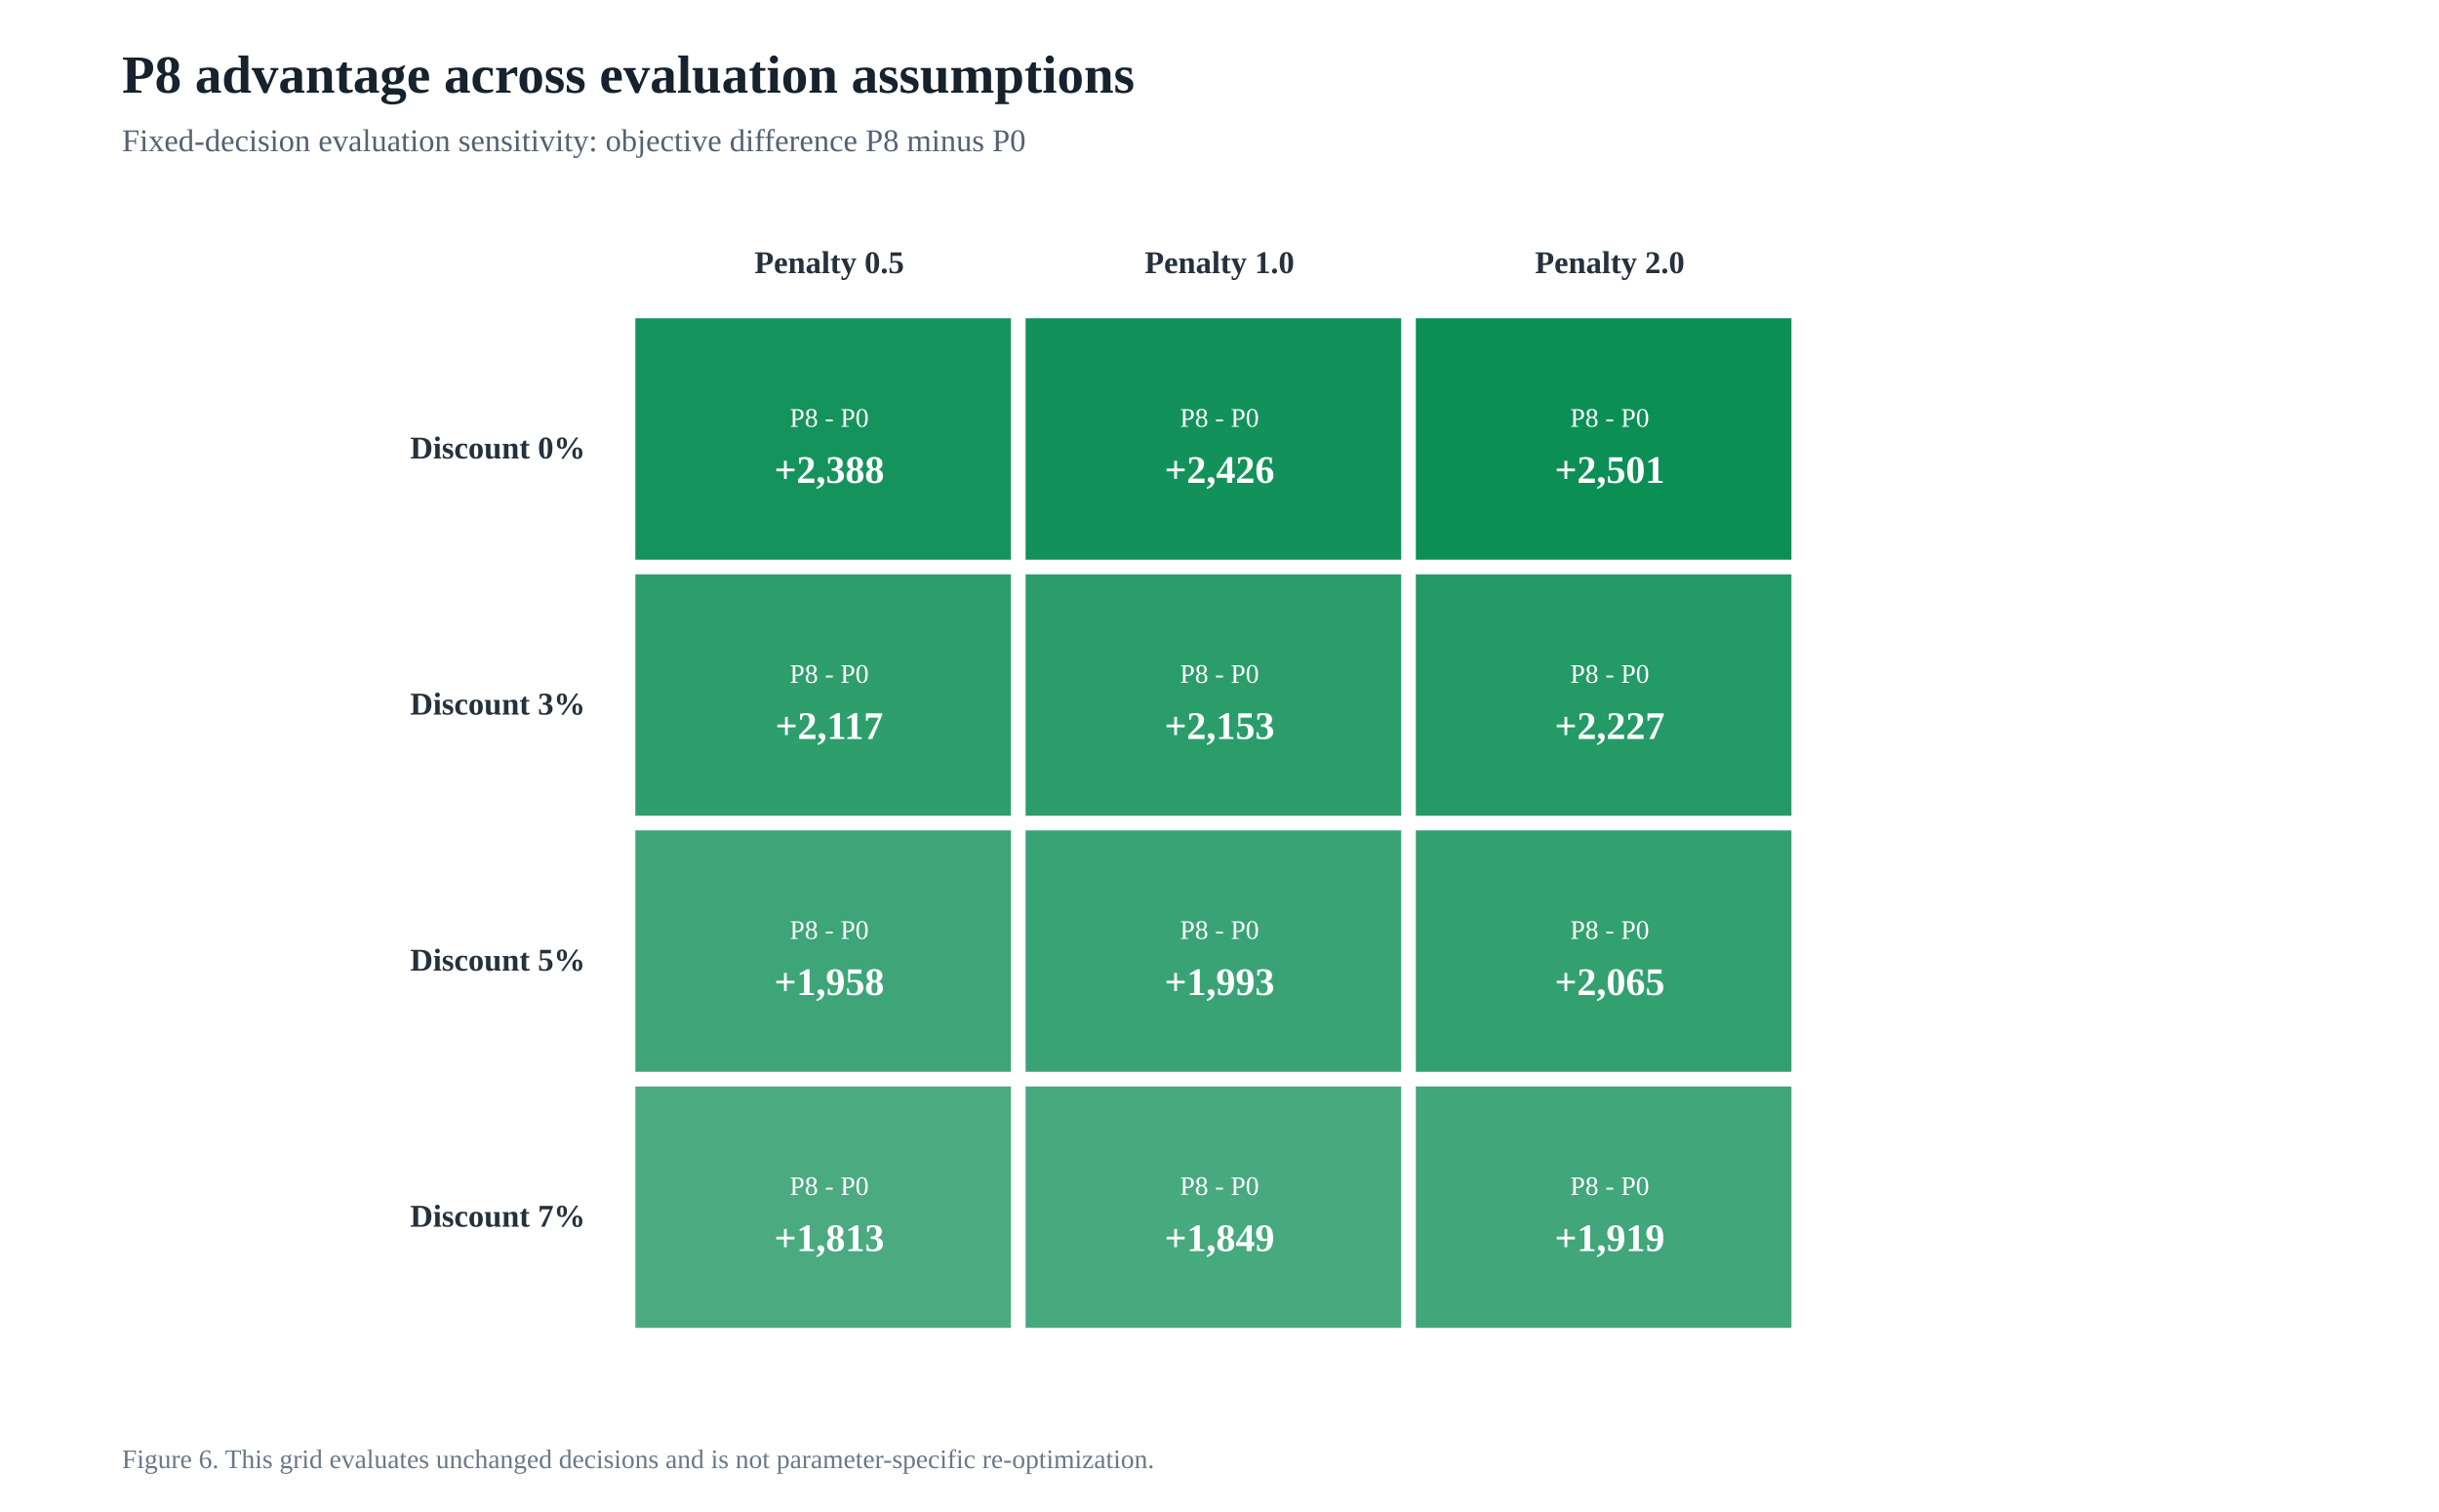
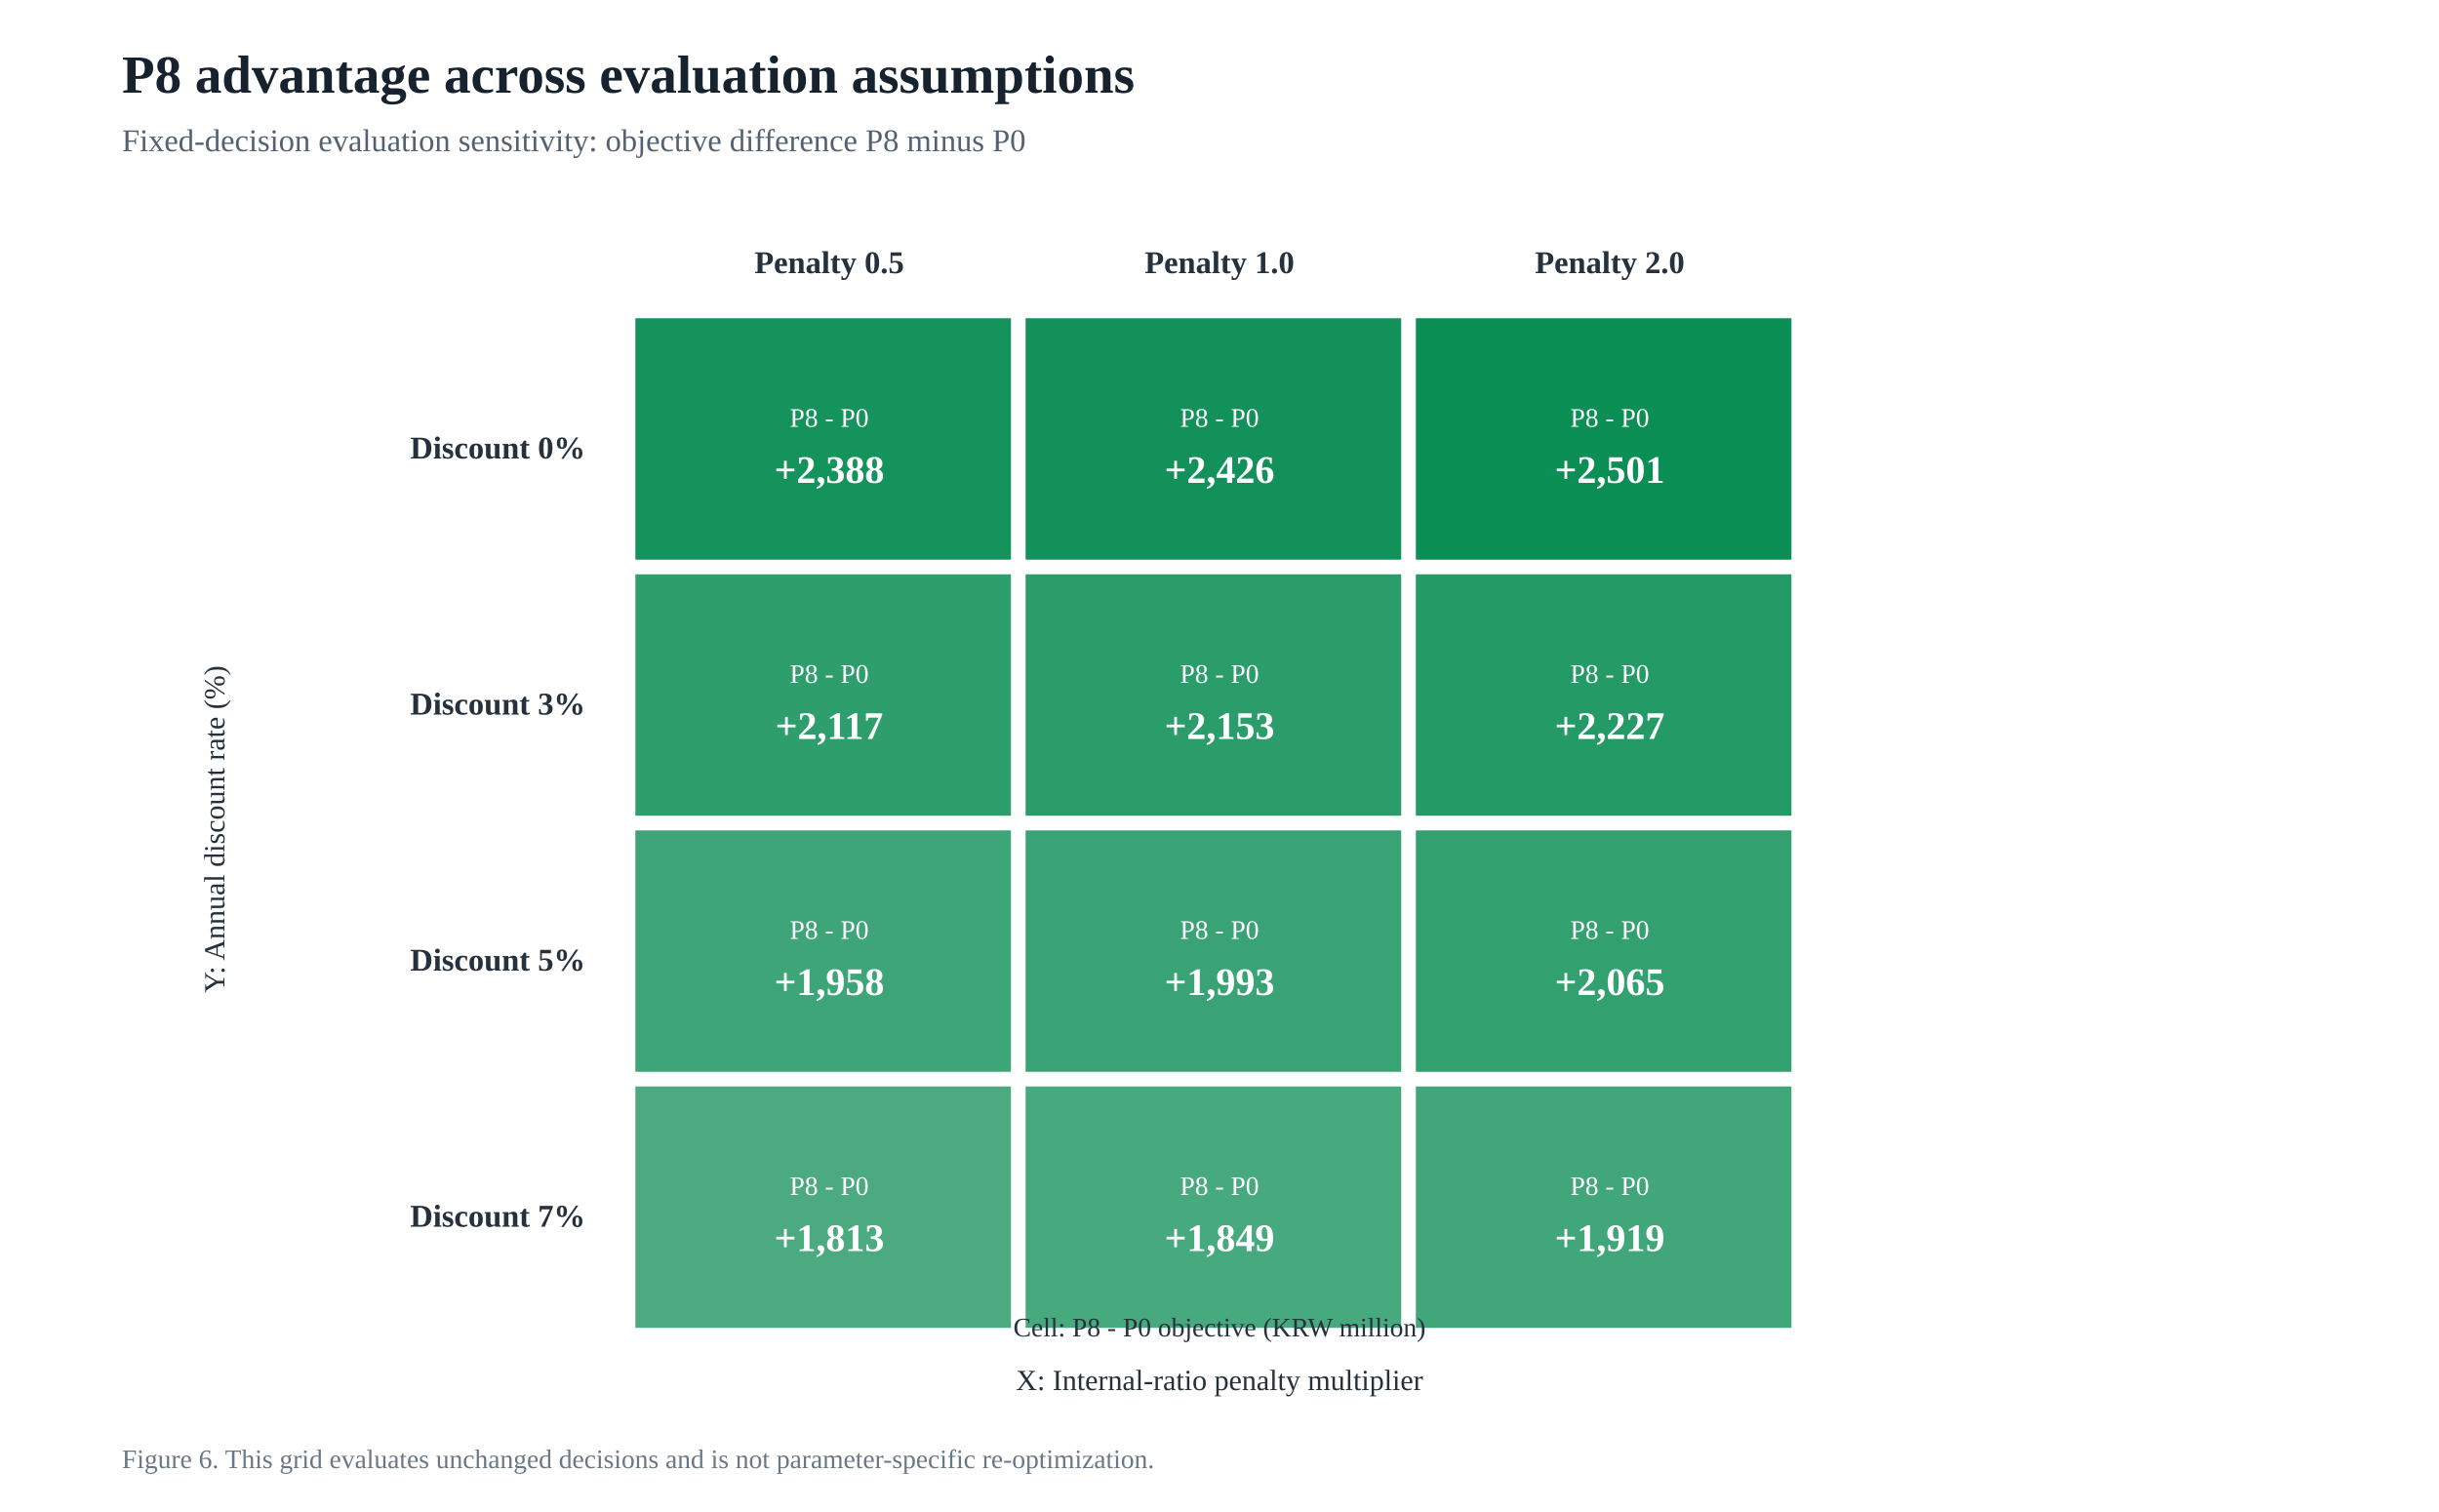
<svg xmlns="http://www.w3.org/2000/svg" width="1000" height="620" viewBox="0 0 1000 620">
  <rect width="100%" height="100%" fill="white" />
  <text x="50.0" y="38.0" font-size="22" text-anchor="start" fill="#16222e" font-weight="bold">P8 advantage across evaluation assumptions</text>
  <text x="50.0" y="62.0" font-size="13" text-anchor="start" fill="#536273" font-weight="normal">Fixed-decision evaluation sensitivity: objective difference P8 minus P0</text>
  <text x="340.0" y="112.0" font-size="13" text-anchor="middle" fill="#25313c" font-weight="bold">Penalty 0.5</text>
  <text x="500.0" y="112.0" font-size="13" text-anchor="middle" fill="#25313c" font-weight="bold">Penalty 1.0</text>
  <text x="660.0" y="112.0" font-size="13" text-anchor="middle" fill="#25313c" font-weight="bold">Penalty 2.0</text>
  <text x="240.0" y="188.0" font-size="13" text-anchor="end" fill="#25313c" font-weight="bold">Discount 0%</text>
  <rect x="260.0" y="130.0" width="155.0" height="100.0" fill="#15935c" stroke="white" stroke-width="1" opacity="1" />
  <text x="340.0" y="175.0" font-size="11" text-anchor="middle" fill="white" font-weight="normal">P8 - P0</text>
  <text x="340.0" y="198.0" font-size="16" text-anchor="middle" fill="white" font-weight="bold">+2,388</text>
  <rect x="420.0" y="130.0" width="155.0" height="100.0" fill="#12925a" stroke="white" stroke-width="1" opacity="1" />
  <text x="500.0" y="175.0" font-size="11" text-anchor="middle" fill="white" font-weight="normal">P8 - P0</text>
  <text x="500.0" y="198.0" font-size="16" text-anchor="middle" fill="white" font-weight="bold">+2,426</text>
  <rect x="580.0" y="130.0" width="155.0" height="100.0" fill="#0b8f55" stroke="white" stroke-width="1" opacity="1" />
  <text x="660.0" y="175.0" font-size="11" text-anchor="middle" fill="white" font-weight="normal">P8 - P0</text>
  <text x="660.0" y="198.0" font-size="16" text-anchor="middle" fill="white" font-weight="bold">+2,501</text>
  <text x="240.0" y="293.0" font-size="13" text-anchor="end" fill="#25313c" font-weight="bold">Discount 3%</text>
  <rect x="260.0" y="235.0" width="155.0" height="100.0" fill="#2f9e6d" stroke="white" stroke-width="1" opacity="1" />
  <text x="340.0" y="280.0" font-size="11" text-anchor="middle" fill="white" font-weight="normal">P8 - P0</text>
  <text x="340.0" y="303.0" font-size="16" text-anchor="middle" fill="white" font-weight="bold">+2,117</text>
  <rect x="420.0" y="235.0" width="155.0" height="100.0" fill="#2b9d6b" stroke="white" stroke-width="1" opacity="1" />
  <text x="500.0" y="280.0" font-size="11" text-anchor="middle" fill="white" font-weight="normal">P8 - P0</text>
  <text x="500.0" y="303.0" font-size="16" text-anchor="middle" fill="white" font-weight="bold">+2,153</text>
  <rect x="580.0" y="235.0" width="155.0" height="100.0" fill="#249a66" stroke="white" stroke-width="1" opacity="1" />
  <text x="660.0" y="280.0" font-size="11" text-anchor="middle" fill="white" font-weight="normal">P8 - P0</text>
  <text x="660.0" y="303.0" font-size="16" text-anchor="middle" fill="white" font-weight="bold">+2,227</text>
  <text x="240.0" y="398.0" font-size="13" text-anchor="end" fill="#25313c" font-weight="bold">Discount 5%</text>
  <rect x="260.0" y="340.0" width="155.0" height="100.0" fill="#3da577" stroke="white" stroke-width="1" opacity="1" />
  <text x="340.0" y="385.0" font-size="11" text-anchor="middle" fill="white" font-weight="normal">P8 - P0</text>
  <text x="340.0" y="408.0" font-size="16" text-anchor="middle" fill="white" font-weight="bold">+1,958</text>
  <rect x="420.0" y="340.0" width="155.0" height="100.0" fill="#3aa375" stroke="white" stroke-width="1" opacity="1" />
  <text x="500.0" y="385.0" font-size="11" text-anchor="middle" fill="white" font-weight="normal">P8 - P0</text>
  <text x="500.0" y="408.0" font-size="16" text-anchor="middle" fill="white" font-weight="bold">+1,993</text>
  <rect x="580.0" y="340.0" width="155.0" height="100.0" fill="#33a070" stroke="white" stroke-width="1" opacity="1" />
  <text x="660.0" y="385.0" font-size="11" text-anchor="middle" fill="white" font-weight="normal">P8 - P0</text>
  <text x="660.0" y="408.0" font-size="16" text-anchor="middle" fill="white" font-weight="bold">+2,065</text>
  <text x="240.0" y="503.0" font-size="13" text-anchor="end" fill="#25313c" font-weight="bold">Discount 7%</text>
  <rect x="260.0" y="445.0" width="155.0" height="100.0" fill="#4baa80" stroke="white" stroke-width="1" opacity="1" />
  <text x="340.0" y="490.0" font-size="11" text-anchor="middle" fill="white" font-weight="normal">P8 - P0</text>
  <text x="340.0" y="513.0" font-size="16" text-anchor="middle" fill="white" font-weight="bold">+1,813</text>
  <rect x="420.0" y="445.0" width="155.0" height="100.0" fill="#47a97e" stroke="white" stroke-width="1" opacity="1" />
  <text x="500.0" y="490.0" font-size="11" text-anchor="middle" fill="white" font-weight="normal">P8 - P0</text>
  <text x="500.0" y="513.0" font-size="16" text-anchor="middle" fill="white" font-weight="bold">+1,849</text>
  <rect x="580.0" y="445.0" width="155.0" height="100.0" fill="#41a67a" stroke="white" stroke-width="1" opacity="1" />
  <text x="660.0" y="490.0" font-size="11" text-anchor="middle" fill="white" font-weight="normal">P8 - P0</text>
  <text x="660.0" y="513.0" font-size="16" text-anchor="middle" fill="white" font-weight="bold">+1,919</text>
+   <text x="500.0" y="570.0" font-size="12" text-anchor="middle" fill="#25313c" font-weight="normal">X: Internal-ratio penalty multiplier</text>
+   <text x="92.0" y="340.0" font-size="12" text-anchor="middle" fill="#25313c" font-weight="normal" transform="rotate(-90 92 340)">Y: Annual discount rate (%)</text>
+   <text x="500.0" y="548.0" font-size="11" text-anchor="middle" fill="#25313c" font-weight="normal">Cell: P8 - P0 objective (KRW million)</text>
  <text x="50.0" y="602.0" font-size="11" text-anchor="start" fill="#697887" font-weight="normal">Figure 6. This grid evaluates unchanged decisions and is not parameter-specific re-optimization.</text>
</svg>
